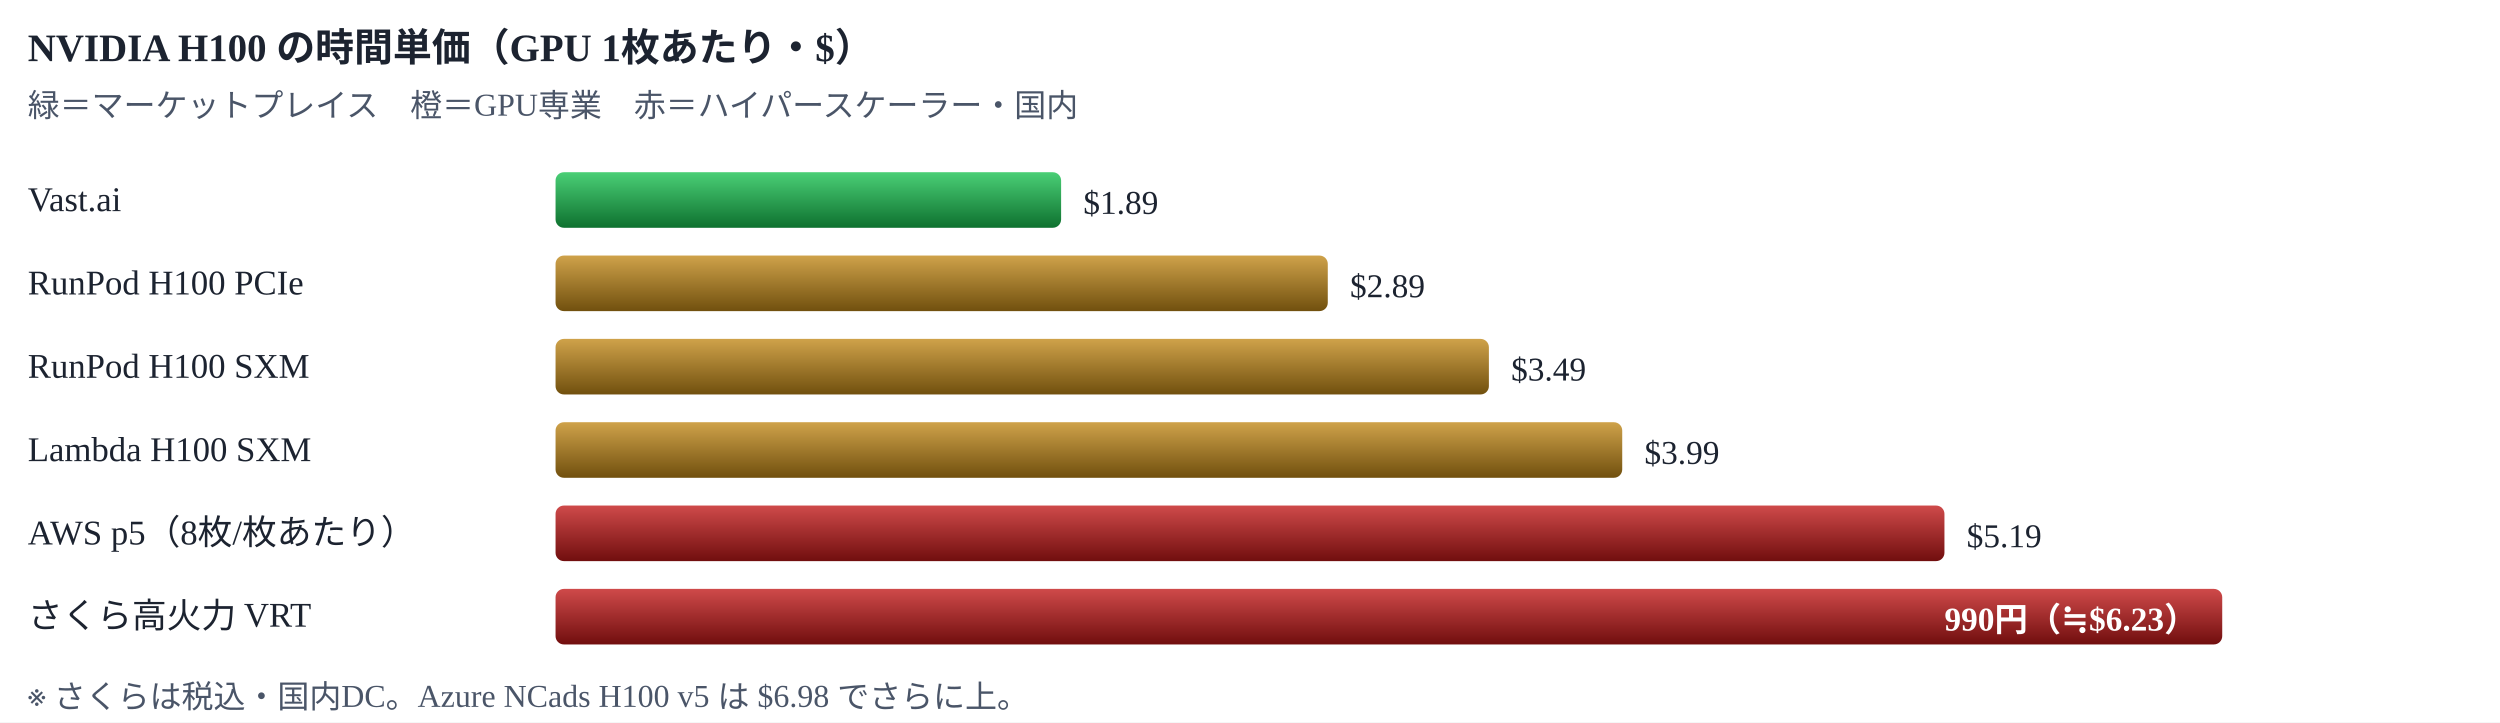
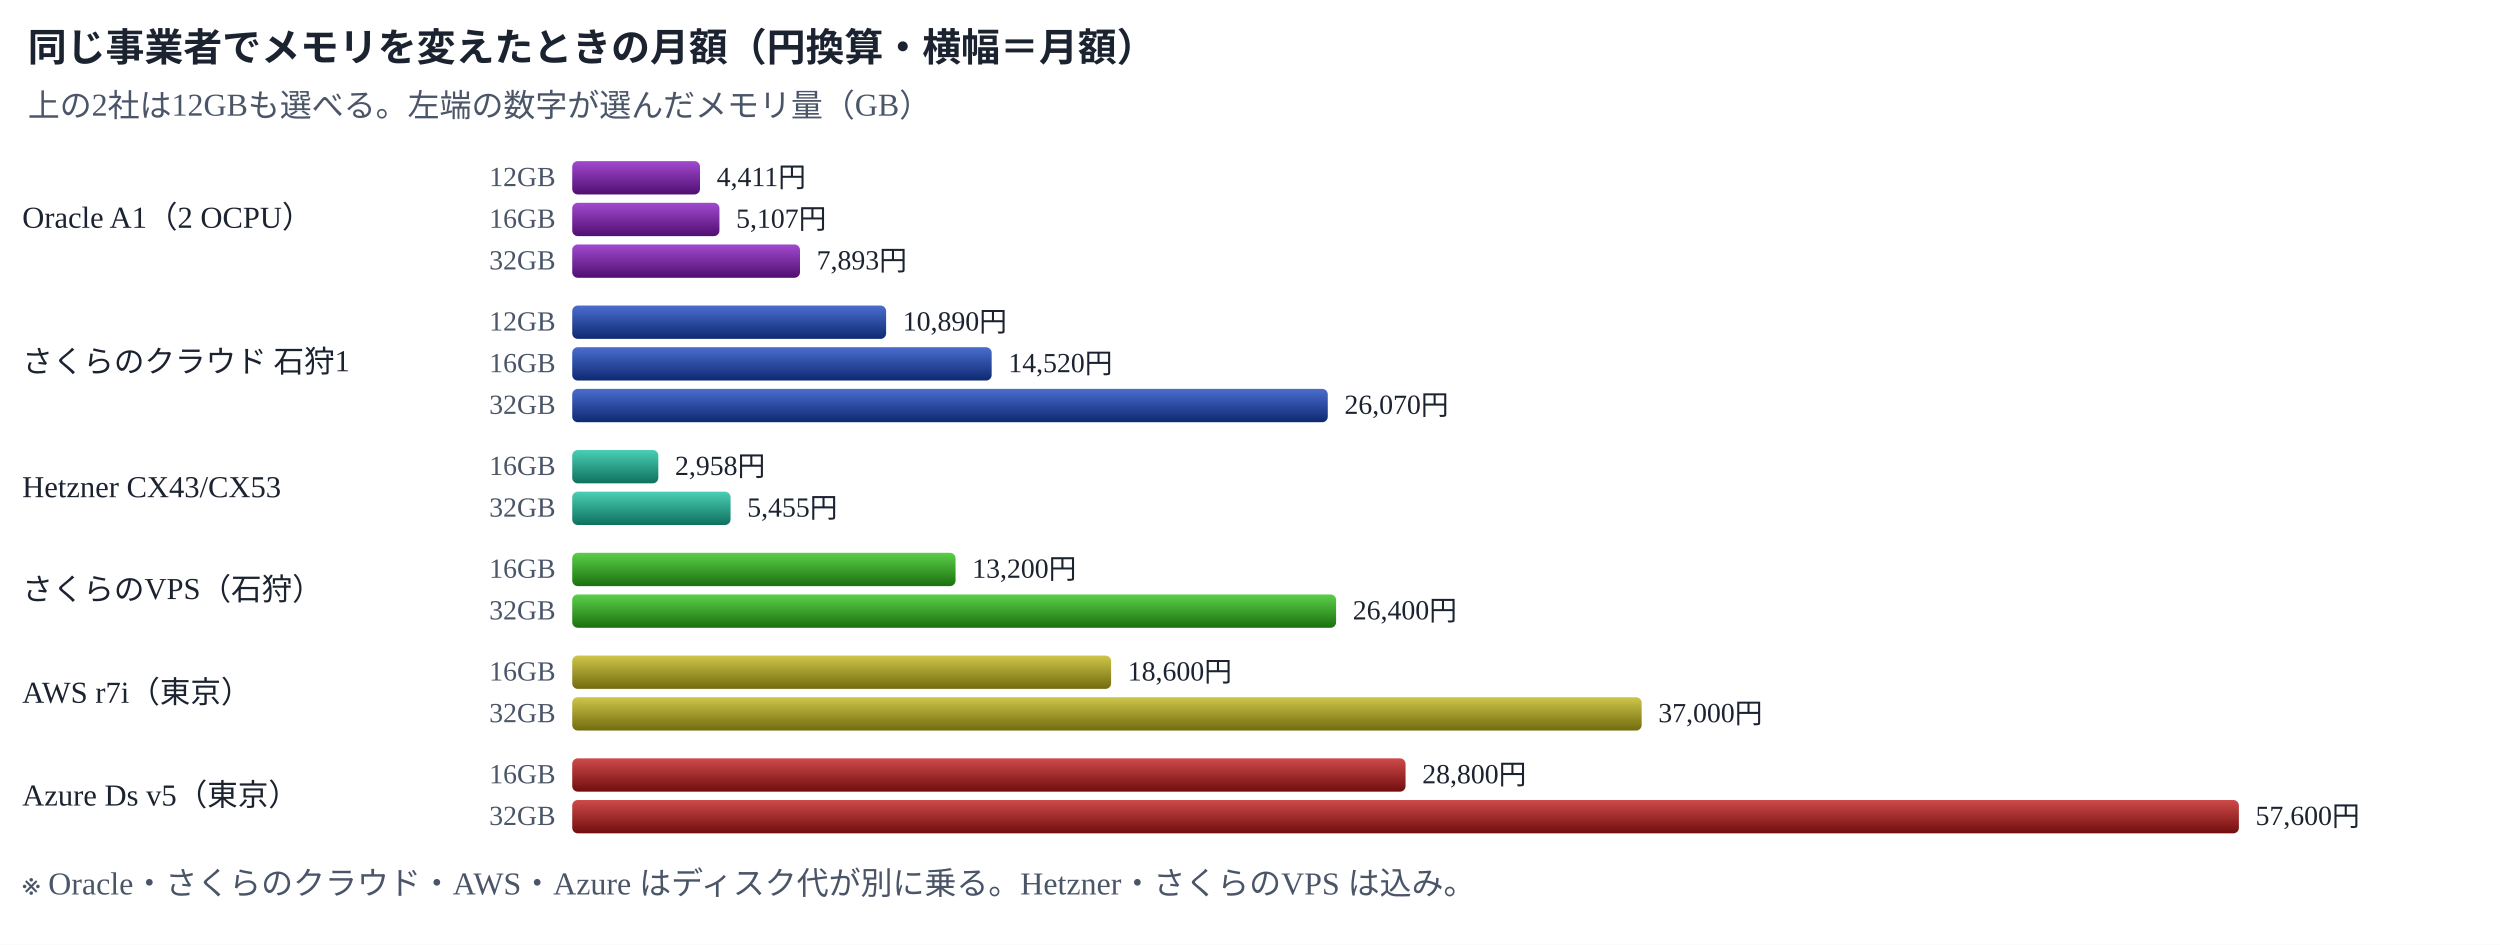
- <svg xmlns="http://www.w3.org/2000/svg" viewBox="0 0 900 260" width="900" height="260" role="img" aria-label="H100の時間単価比較">
+ <svg xmlns="http://www.w3.org/2000/svg" viewBox="0 0 900 340" width="900" height="340" role="img" aria-label="メモリ量ごとの月額比較">
  <defs>
    <linearGradient id="i1" x1="0" y1="1" x2="0" y2="0">
-       <stop offset="0" stop-color="hsl(140,78%,25%)" />
-       <stop offset="1" stop-color="hsl(140,58%,55%)" />
+       <stop offset="0" stop-color="hsl(280,78%,25%)" />
+       <stop offset="1" stop-color="hsl(280,58%,55%)" />
    </linearGradient>
    <linearGradient id="i2" x1="0" y1="1" x2="0" y2="0">
-       <stop offset="0" stop-color="hsl(40,78%,25%)" />
-       <stop offset="1" stop-color="hsl(40,58%,55%)" />
+       <stop offset="0" stop-color="hsl(224,78%,25%)" />
+       <stop offset="1" stop-color="hsl(224,58%,55%)" />
    </linearGradient>
    <linearGradient id="i3" x1="0" y1="1" x2="0" y2="0">
+       <stop offset="0" stop-color="hsl(168,78%,25%)" />
+       <stop offset="1" stop-color="hsl(168,58%,55%)" />
+     </linearGradient>
+     <linearGradient id="i4" x1="0" y1="1" x2="0" y2="0">
+       <stop offset="0" stop-color="hsl(112,78%,25%)" />
+       <stop offset="1" stop-color="hsl(112,58%,55%)" />
+     </linearGradient>
+     <linearGradient id="i5" x1="0" y1="1" x2="0" y2="0">
+       <stop offset="0" stop-color="hsl(56,78%,25%)" />
+       <stop offset="1" stop-color="hsl(56,58%,55%)" />
+     </linearGradient>
+     <linearGradient id="i6" x1="0" y1="1" x2="0" y2="0">
      <stop offset="0" stop-color="hsl(0,78%,25%)" />
      <stop offset="1" stop-color="hsl(0,58%,55%)" />
    </linearGradient>
  </defs>
  <rect width="100%" height="100%" fill="#ffffff" />
  <rect width="100%" height="100%" fill="#ffffff" />
-   <text x="10" y="22" font-size="14" font-weight="700" fill="#1c2330">NVIDIA H100 の時間単価（GPU 1枚あたり・$）</text>
-   <text x="10" y="42" font-size="11.5" fill="#4a5568">緑＝マーケットプレイス　橙＝GPU専業　赤＝ハイパースケーラー・国内</text>
-   <text x="10" y="76" font-size="12.5" fill="#1c2330">Vast.ai</text>
-   <rect x="200" y="62" width="182" height="20" rx="3" fill="url(#i1)" />
-   <text x="390" y="77" font-size="12" fill="#1c2330">$1.89</text>
-   <text x="10" y="106" font-size="12.5" fill="#1c2330">RunPod H100 PCIe</text>
-   <rect x="200" y="92" width="278" height="20" rx="3" fill="url(#i2)" />
-   <text x="486" y="107" font-size="12" fill="#1c2330">$2.89</text>
-   <text x="10" y="136" font-size="12.5" fill="#1c2330">RunPod H100 SXM</text>
-   <rect x="200" y="122" width="336" height="20" rx="3" fill="url(#i2)" />
-   <text x="544" y="137" font-size="12" fill="#1c2330">$3.49</text>
-   <text x="10" y="166" font-size="12.5" fill="#1c2330">Lambda H100 SXM</text>
-   <rect x="200" y="152" width="384" height="20" rx="3" fill="url(#i2)" />
-   <text x="592" y="167" font-size="12" fill="#1c2330">$3.99</text>
-   <text x="10" y="196" font-size="12.5" fill="#1c2330">AWS p5（8枚/枚あたり）</text>
-   <rect x="200" y="182" width="500" height="20" rx="3" fill="url(#i3)" />
-   <text x="708" y="197" font-size="12" fill="#1c2330">$5.19</text>
-   <text x="10" y="226" font-size="12.5" fill="#1c2330">さくら高火力 VRT</text>
-   <rect x="200" y="212" width="600" height="20" rx="3" fill="url(#i3)" />
-   <text x="700" y="227" font-size="12" fill="#ffffff" font-weight="700">990円（≒$6.23）</text>
-   <text x="10" y="254" font-size="11.5" fill="#4a5568">※ さくらは税込・国内DC。Azure NCads H100 v5 は $6.98 でさらに上。</text>
+   <text x="10" y="22" font-size="14" font-weight="700" fill="#1c2330">同じ事業者でメモリを変えたときの月額（円換算・横幅＝月額）</text>
+   <text x="10" y="42" font-size="11.5" fill="#4a5568">上の2社は12GBも選べる。左端の数字が選んだメモリ量（GB）</text>
+   <text x="8" y="82" font-size="11" fill="#1c2330">Oracle A1（2 OCPU）</text>
+   <text x="200" y="67" font-size="10" fill="#4a5568" text-anchor="end">12GB</text>
+   <rect x="206" y="58" width="46" height="12" rx="2" fill="url(#i1)" />
+   <text x="258" y="67" font-size="10" fill="#1c2330">4,411円</text>
+   <text x="200" y="82" font-size="10" fill="#4a5568" text-anchor="end">16GB</text>
+   <rect x="206" y="73" width="53" height="12" rx="2" fill="url(#i1)" />
+   <text x="265" y="82" font-size="10" fill="#1c2330">5,107円</text>
+   <text x="200" y="97" font-size="10" fill="#4a5568" text-anchor="end">32GB</text>
+   <rect x="206" y="88" width="82" height="12" rx="2" fill="url(#i1)" />
+   <text x="294" y="97" font-size="10" fill="#1c2330">7,893円</text>
+   <text x="8" y="134" font-size="11" fill="#1c2330">さくらのクラウド 石狩1</text>
+   <text x="200" y="119" font-size="10" fill="#4a5568" text-anchor="end">12GB</text>
+   <rect x="206" y="110" width="113" height="12" rx="2" fill="url(#i2)" />
+   <text x="325" y="119" font-size="10" fill="#1c2330">10,890円</text>
+   <text x="200" y="134" font-size="10" fill="#4a5568" text-anchor="end">16GB</text>
+   <rect x="206" y="125" width="151" height="12" rx="2" fill="url(#i2)" />
+   <text x="363" y="134" font-size="10" fill="#1c2330">14,520円</text>
+   <text x="200" y="149" font-size="10" fill="#4a5568" text-anchor="end">32GB</text>
+   <rect x="206" y="140" width="272" height="12" rx="2" fill="url(#i2)" />
+   <text x="484" y="149" font-size="10" fill="#1c2330">26,070円</text>
+   <text x="8" y="179" font-size="11" fill="#1c2330">Hetzner CX43/CX53</text>
+   <text x="200" y="171" font-size="10" fill="#4a5568" text-anchor="end">16GB</text>
+   <rect x="206" y="162" width="31" height="12" rx="2" fill="url(#i3)" />
+   <text x="243" y="171" font-size="10" fill="#1c2330">2,958円</text>
+   <text x="200" y="186" font-size="10" fill="#4a5568" text-anchor="end">32GB</text>
+   <rect x="206" y="177" width="57" height="12" rx="2" fill="url(#i3)" />
+   <text x="269" y="186" font-size="10" fill="#1c2330">5,455円</text>
+   <text x="8" y="216" font-size="11" fill="#1c2330">さくらのVPS（石狩）</text>
+   <text x="200" y="208" font-size="10" fill="#4a5568" text-anchor="end">16GB</text>
+   <rect x="206" y="199" width="138" height="12" rx="2" fill="url(#i4)" />
+   <text x="350" y="208" font-size="10" fill="#1c2330">13,200円</text>
+   <text x="200" y="223" font-size="10" fill="#4a5568" text-anchor="end">32GB</text>
+   <rect x="206" y="214" width="275" height="12" rx="2" fill="url(#i4)" />
+   <text x="487" y="223" font-size="10" fill="#1c2330">26,400円</text>
+   <text x="8" y="253" font-size="11" fill="#1c2330">AWS r7i（東京）</text>
+   <text x="200" y="245" font-size="10" fill="#4a5568" text-anchor="end">16GB</text>
+   <rect x="206" y="236" width="194" height="12" rx="2" fill="url(#i5)" />
+   <text x="406" y="245" font-size="10" fill="#1c2330">18,600円</text>
+   <text x="200" y="260" font-size="10" fill="#4a5568" text-anchor="end">32GB</text>
+   <rect x="206" y="251" width="385" height="12" rx="2" fill="url(#i5)" />
+   <text x="597" y="260" font-size="10" fill="#1c2330">37,000円</text>
+   <text x="8" y="290" font-size="11" fill="#1c2330">Azure Ds v5（東京）</text>
+   <text x="200" y="282" font-size="10" fill="#4a5568" text-anchor="end">16GB</text>
+   <rect x="206" y="273" width="300" height="12" rx="2" fill="url(#i6)" />
+   <text x="512" y="282" font-size="10" fill="#1c2330">28,800円</text>
+   <text x="200" y="297" font-size="10" fill="#4a5568" text-anchor="end">32GB</text>
+   <rect x="206" y="288" width="600" height="12" rx="2" fill="url(#i6)" />
+   <text x="812" y="297" font-size="10" fill="#1c2330">57,600円</text>
+   <text x="8" y="322" font-size="11.5" fill="#4a5568">※ Oracle・さくらのクラウド・AWS・Azure はディスク代が別に乗る。Hetzner・さくらのVPS は込み。</text>
</svg>
